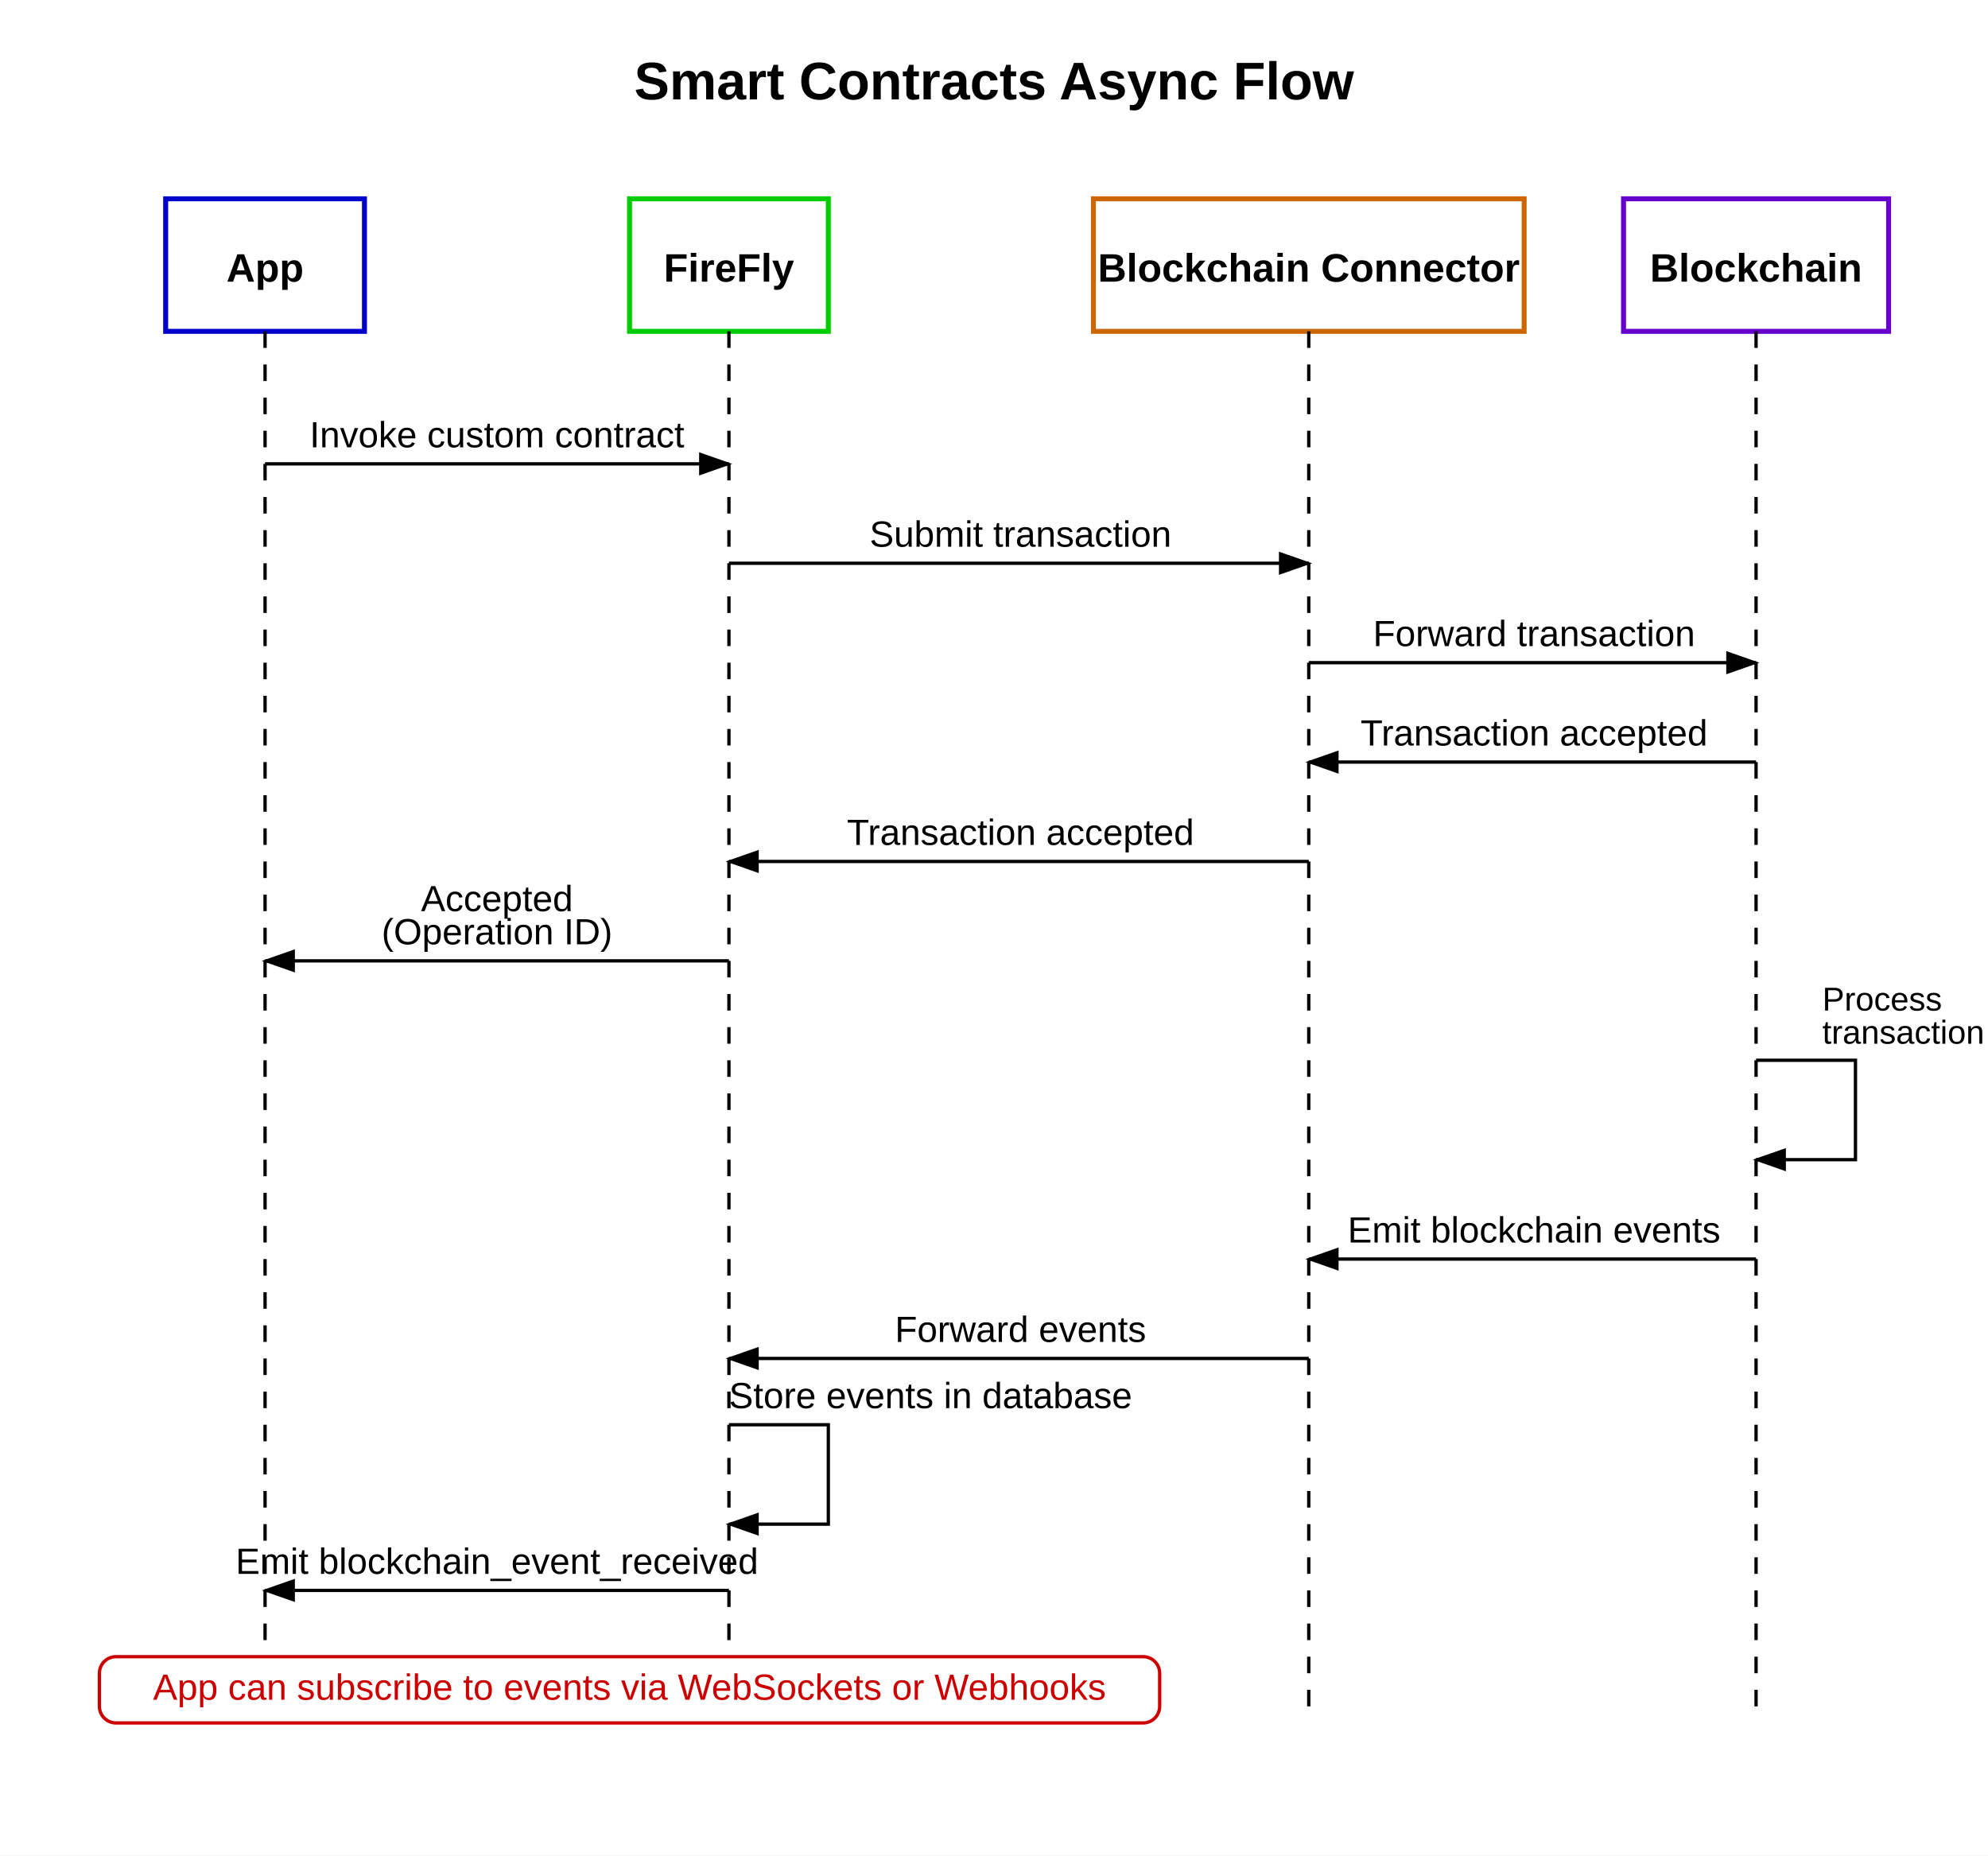
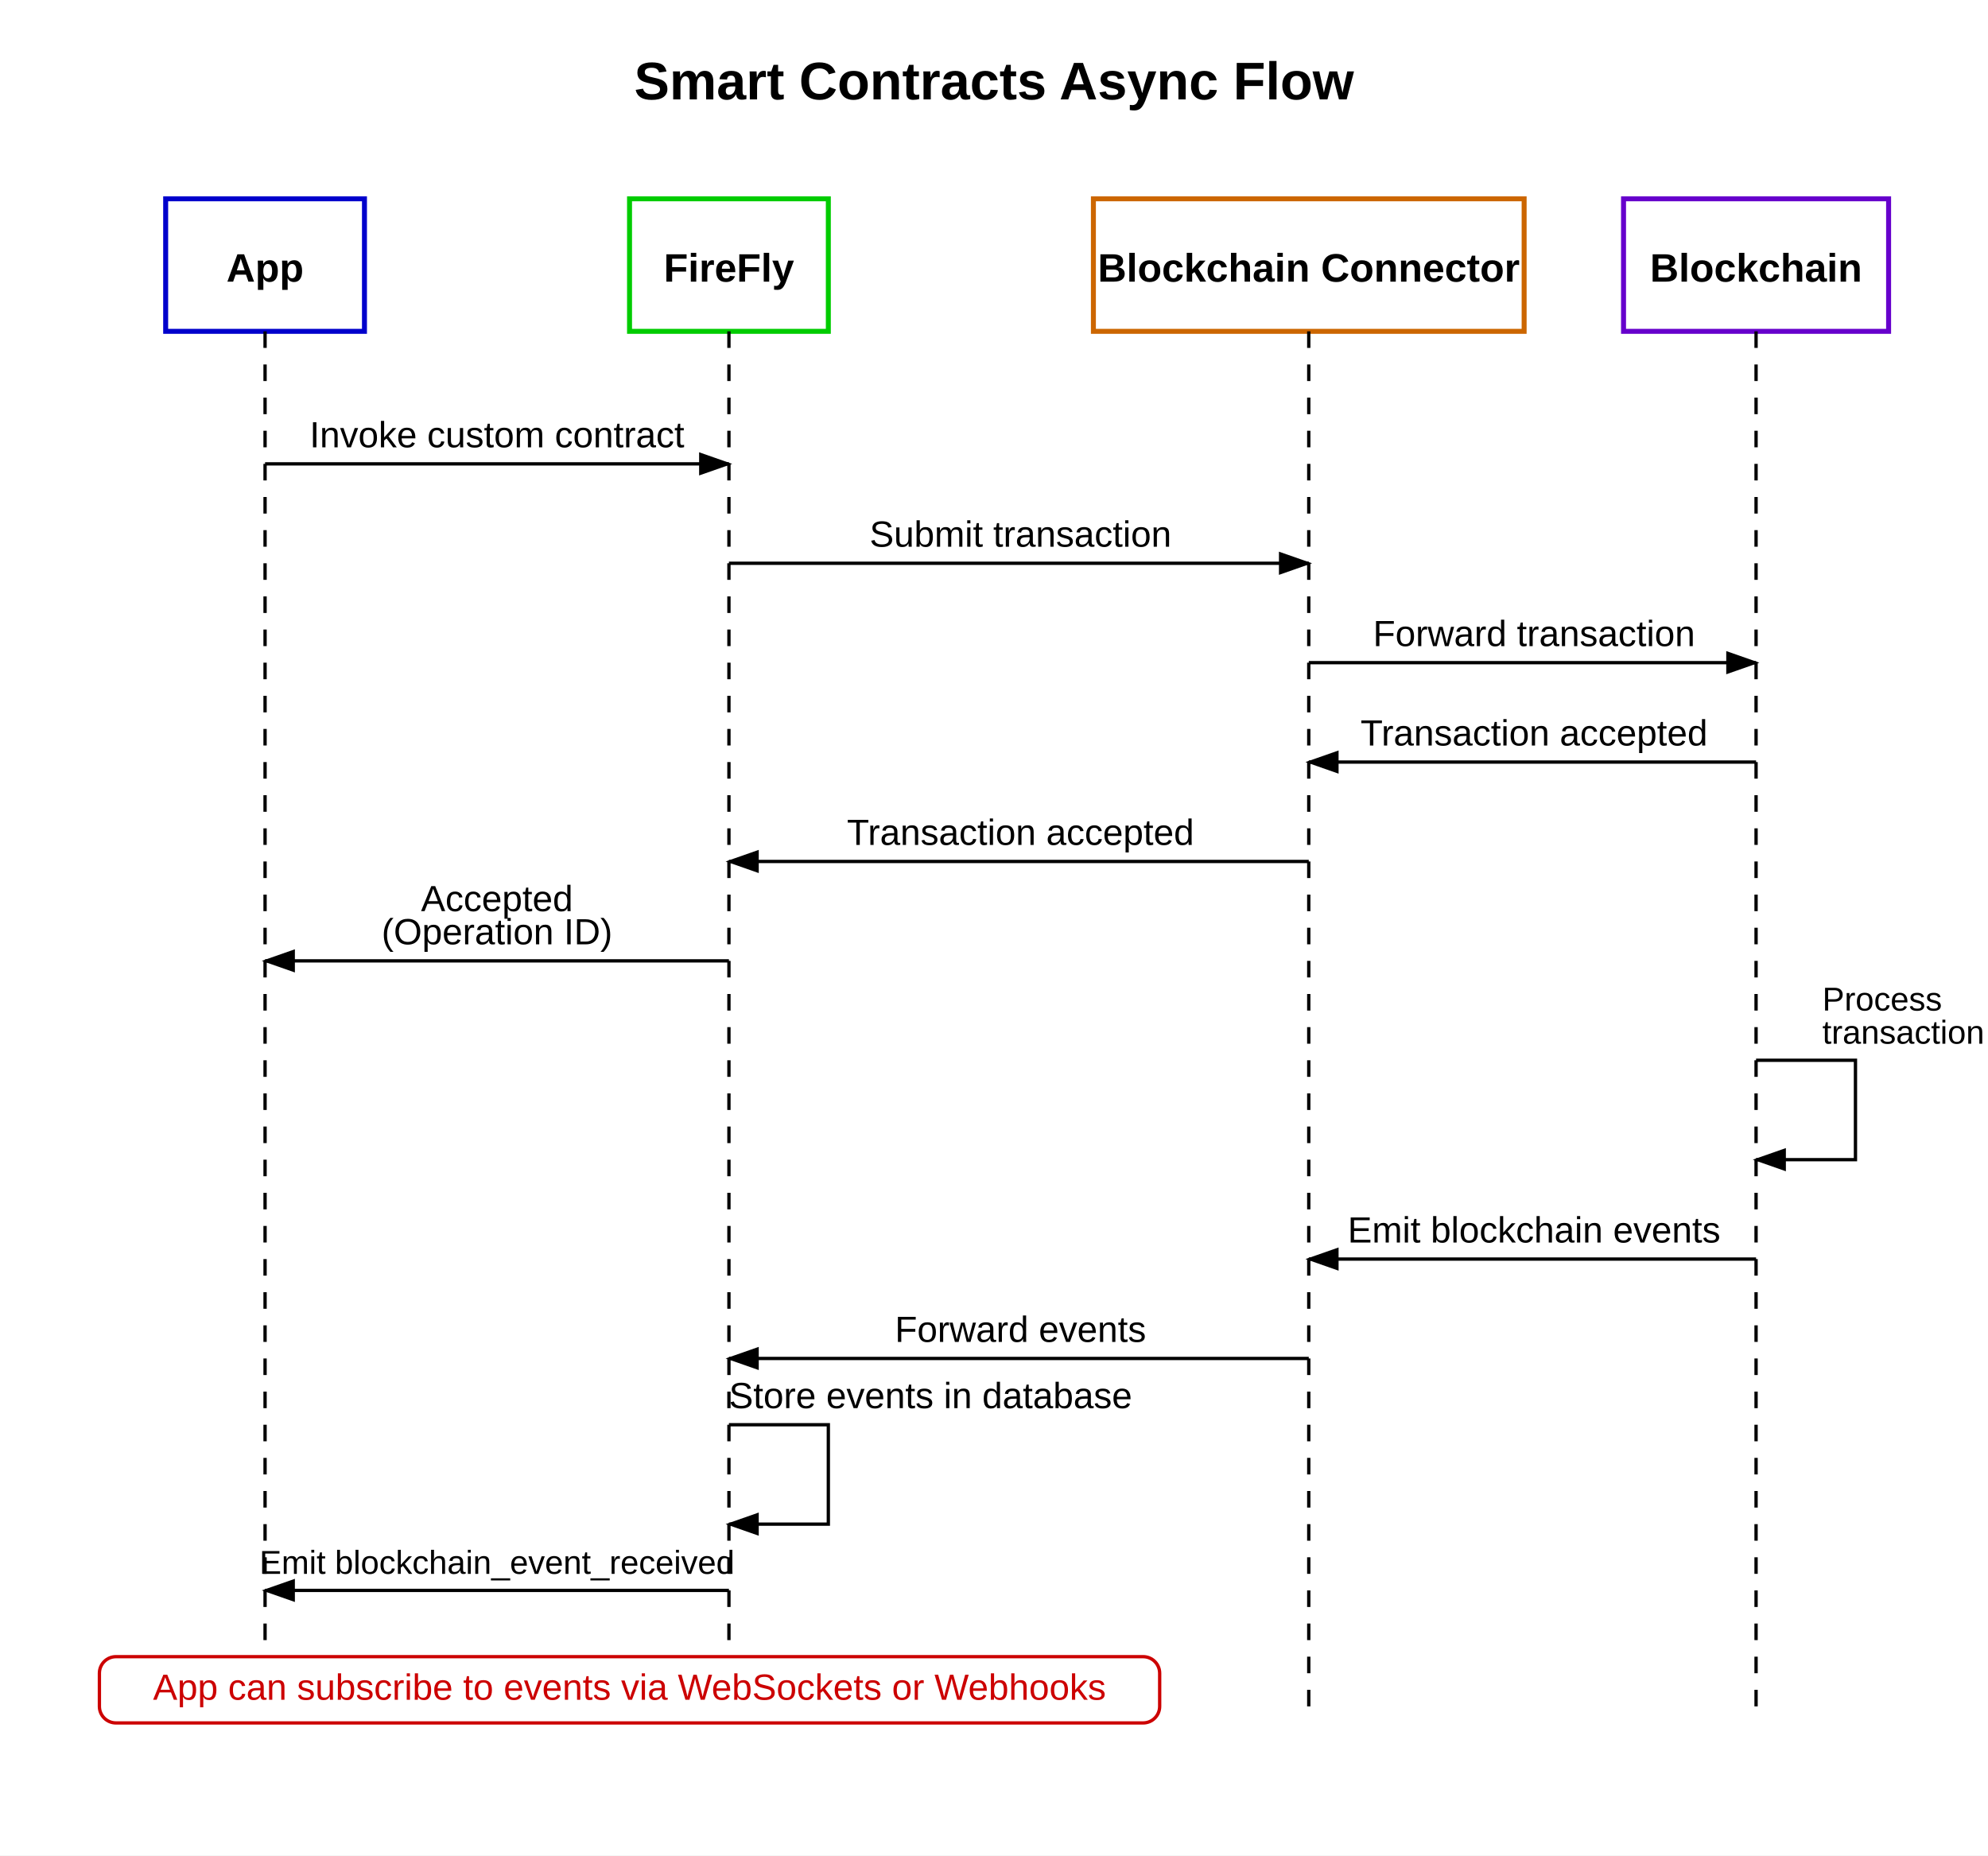
<svg xmlns="http://www.w3.org/2000/svg" width="600" height="560" viewBox="0 0 600 560">
  <rect width="600" height="560" fill="white" />
  <defs>
    <marker id="arrowhead" markerWidth="10" markerHeight="7" refX="9" refY="3.5" orient="auto">
      <polygon points="0 0, 10 3.5, 0 7" fill="#000000" />
    </marker>
  </defs>
  <text x="300" y="30" font-family="Arial" font-size="16" font-weight="bold" text-anchor="middle">Smart Contracts Async Flow</text>
  <rect x="50" y="60" width="60" height="40" fill="white" stroke="#0000CC" stroke-width="1.5" />
  <text x="80" y="85" font-family="Arial" font-size="12" font-weight="bold" text-anchor="middle">App</text>
  <rect x="190" y="60" width="60" height="40" fill="white" stroke="#00CC00" stroke-width="1.5" />
  <text x="220" y="85" font-family="Arial" font-size="12" font-weight="bold" text-anchor="middle">FireFly</text>
  <rect x="330" y="60" width="130" height="40" fill="white" stroke="#CC6600" stroke-width="1.5" />
  <text x="395" y="85" font-family="Arial" font-size="12" font-weight="bold" text-anchor="middle">Blockchain Connector</text>
  <rect x="490" y="60" width="80" height="40" fill="white" stroke="#6600CC" stroke-width="1.5" />
  <text x="530" y="85" font-family="Arial" font-size="12" font-weight="bold" text-anchor="middle">Blockchain</text>
  <line x1="80" y1="100" x2="80" y2="520" stroke="#000000" stroke-dasharray="5,5" stroke-width="1" />
  <line x1="220" y1="100" x2="220" y2="520" stroke="#000000" stroke-dasharray="5,5" stroke-width="1" />
  <line x1="395" y1="100" x2="395" y2="520" stroke="#000000" stroke-dasharray="5,5" stroke-width="1" />
  <line x1="530" y1="100" x2="530" y2="520" stroke="#000000" stroke-dasharray="5,5" stroke-width="1" />
  <line x1="80" y1="140" x2="220" y2="140" stroke="#000000" stroke-width="1" marker-end="url(#arrowhead)" />
  <text x="150" y="135" font-family="Arial" font-size="11" text-anchor="middle">Invoke custom contract</text>
  <line x1="220" y1="170" x2="395" y2="170" stroke="#000000" stroke-width="1" marker-end="url(#arrowhead)" />
  <text x="308" y="165" font-family="Arial" font-size="11" text-anchor="middle">Submit transaction</text>
  <line x1="395" y1="200" x2="530" y2="200" stroke="#000000" stroke-width="1" marker-end="url(#arrowhead)" />
  <text x="463" y="195" font-family="Arial" font-size="11" text-anchor="middle">Forward transaction</text>
  <line x1="530" y1="230" x2="395" y2="230" stroke="#000000" stroke-width="1" marker-end="url(#arrowhead)" />
  <text x="463" y="225" font-family="Arial" font-size="11" text-anchor="middle">Transaction accepted</text>
  <line x1="395" y1="260" x2="220" y2="260" stroke="#000000" stroke-width="1" marker-end="url(#arrowhead)" />
  <text x="308" y="255" font-family="Arial" font-size="11" text-anchor="middle">Transaction accepted</text>
  <line x1="220" y1="290" x2="80" y2="290" stroke="#000000" stroke-width="1" marker-end="url(#arrowhead)" />
  <text x="150" y="275" font-family="Arial" font-size="11" text-anchor="middle">Accepted</text>
  <text x="150" y="285" font-family="Arial" font-size="11" text-anchor="middle">(Operation ID)</text>
  <path d="M 530,320 L 560,320 L 560,350 L 530,350" stroke="#000000" stroke-width="1" marker-end="url(#arrowhead)" fill="none" />
  <text x="550" y="305" font-family="Arial" font-size="10" text-anchor="start">Process</text>
  <text x="550" y="315" font-family="Arial" font-size="10" text-anchor="start">transaction</text>
  <line x1="530" y1="380" x2="395" y2="380" stroke="#000000" stroke-width="1" marker-end="url(#arrowhead)" />
  <text x="463" y="375" font-family="Arial" font-size="11" text-anchor="middle">Emit blockchain events</text>
  <line x1="395" y1="410" x2="220" y2="410" stroke="#000000" stroke-width="1" marker-end="url(#arrowhead)" />
  <text x="308" y="405" font-family="Arial" font-size="11" text-anchor="middle">Forward events</text>
  <path d="M 220,430 L 250,430 L 250,460 L 220,460" stroke="#000000" stroke-width="1" marker-end="url(#arrowhead)" fill="none" />
  <text x="220" y="425" font-family="Arial" font-size="11" text-anchor="start">Store events in database</text>
  <line x1="220" y1="480" x2="80" y2="480" stroke="#000000" stroke-width="1" marker-end="url(#arrowhead)" />
-   <text x="150" y="475" font-family="Arial" font-size="11" text-anchor="middle">Emit blockchain_event_received</text>
+   <text x="150" y="475" font-family="Arial" font-size="10" text-anchor="middle">Emit blockchain_event_received</text>
  <rect x="30" y="500" width="320" height="20" fill="white" stroke="#CC0000" stroke-width="1" rx="5" ry="5" />
  <text x="190" y="513" font-family="Arial" font-size="11" text-anchor="middle" fill="#CC0000">App can subscribe to events via WebSockets or Webhooks</text>
</svg>
